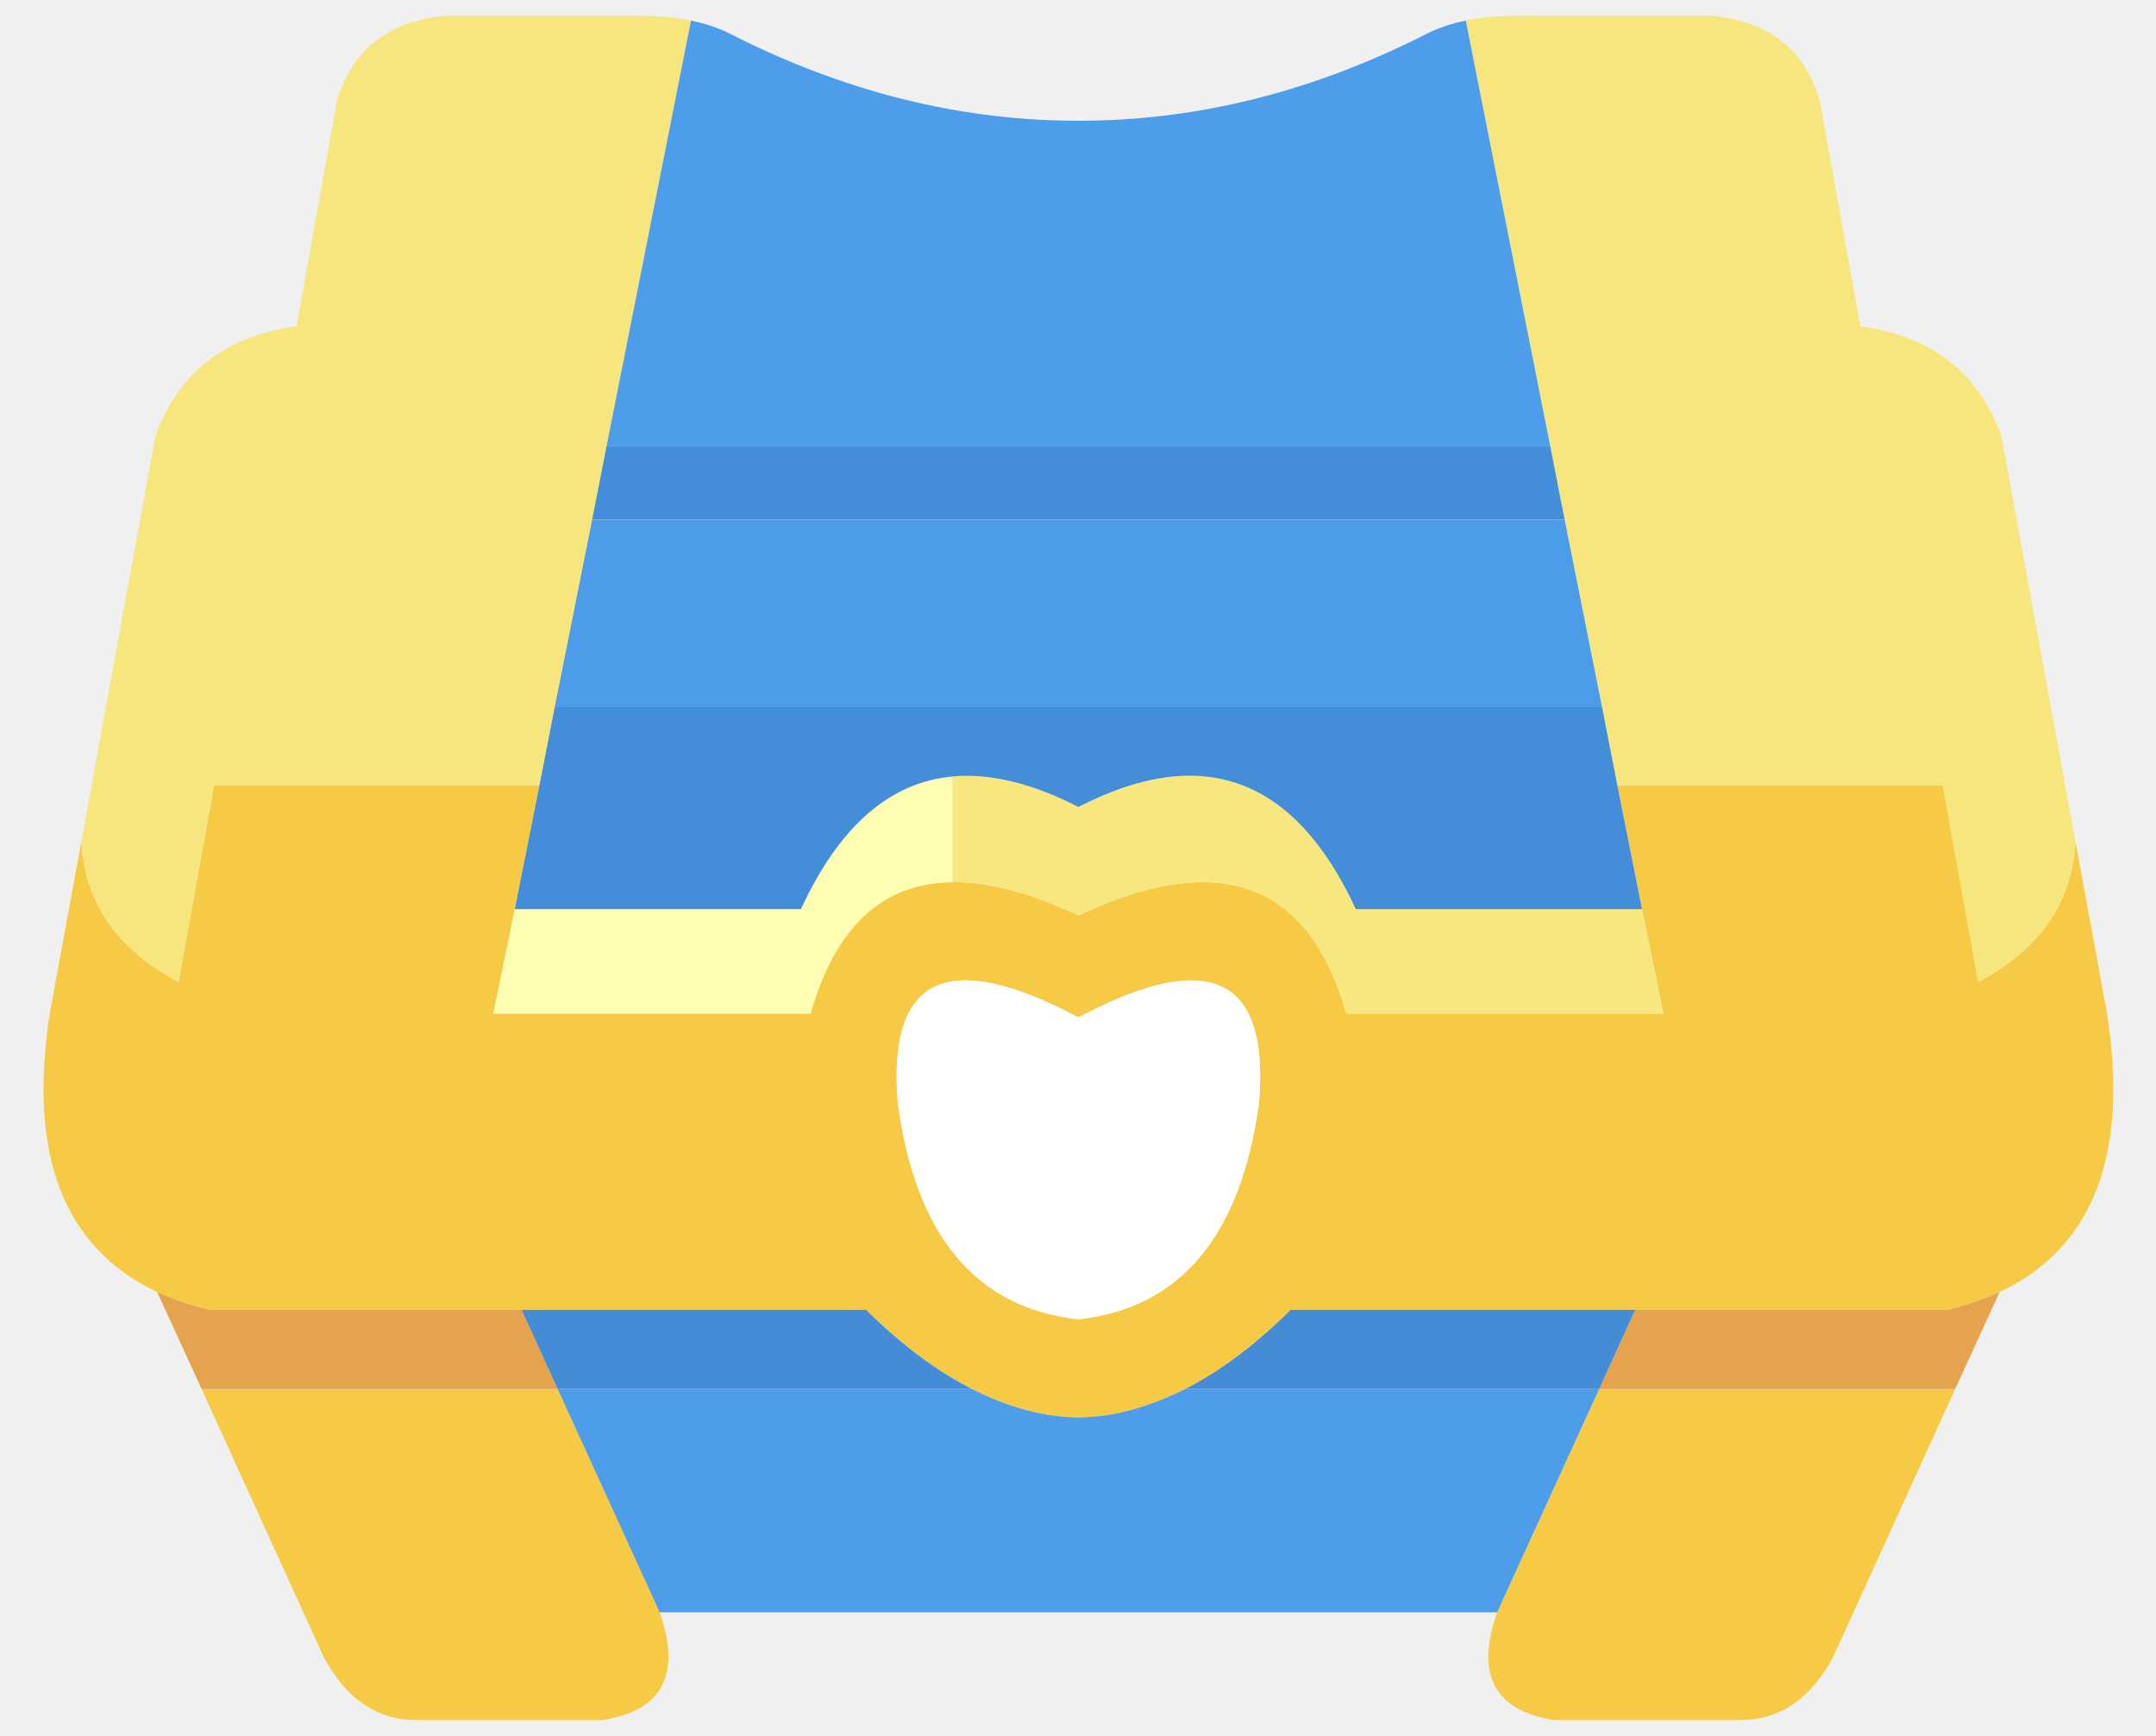
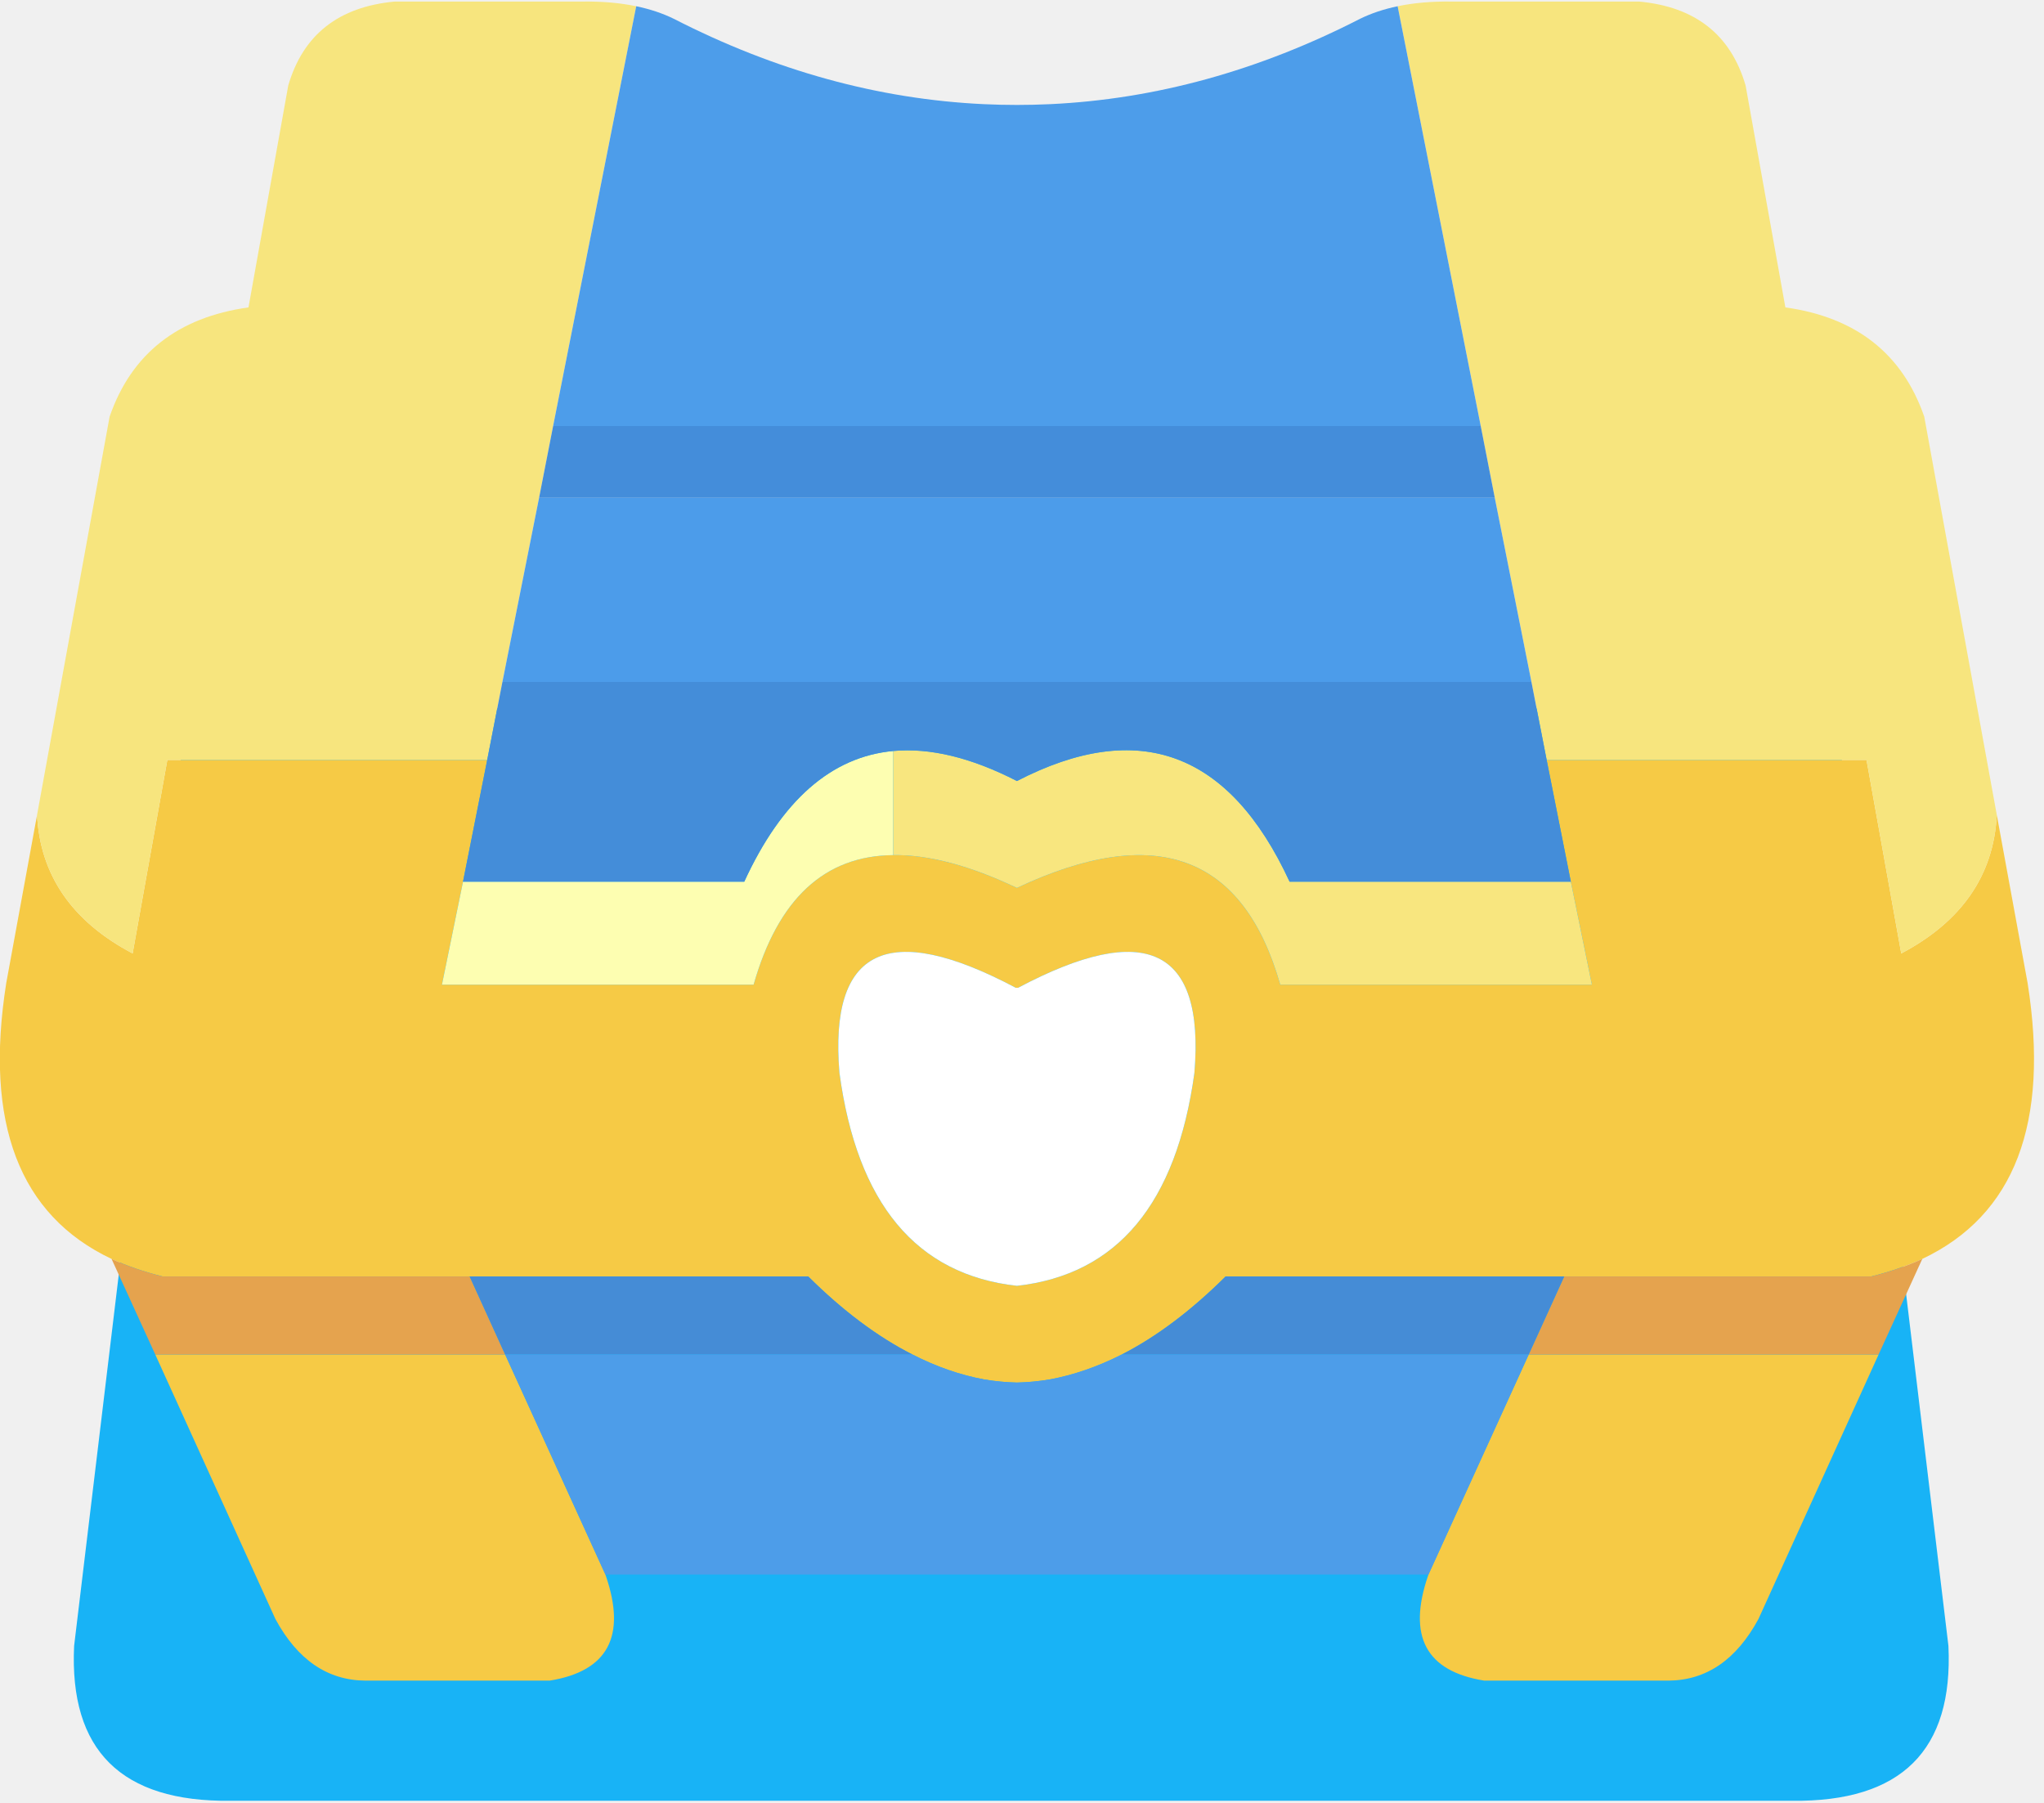
- <svg xmlns="http://www.w3.org/2000/svg" xmlns:xlink="http://www.w3.org/1999/xlink" version="1.1" preserveAspectRatio="none" x="0px" y="0px" width="272px" height="219px" viewBox="-5.5 -1.8 271.6 219.2">
+ <svg xmlns="http://www.w3.org/2000/svg" xmlns:xlink="http://www.w3.org/1999/xlink" version="1.1" preserveAspectRatio="none" x="0px" y="0px" width="262px" height="231px" viewBox="0 0 262 231">
  <defs>
+     <g id="ten_2_9_Layer0_0_FILL">
+       <path fill="#00ADF7" fill-opacity="0.898" stroke="none" d=" M 220.25 140 Q 241.25 140.25 240.3 120.15 L 225.85 0 14.5 0 0.05 120.15 Q -0.9 140.25 20.1 140 L 220.25 140 Z" />
+     </g>
    <g id="chest_2_symbol_try_0_Layer0_0_FILL">
      <path fill="#F6CA45" stroke="none" d=" M 77.6 494 L 64.75 465.8 19.9 465.8 35.3 499.7 Q 39.55 507.55 46.85 507.6 L 70.45 507.6 Q 81.65 505.8 77.65 494.15 L 77.6 494 M 195.95 465.8 L 183.1 494 183.05 494.15 Q 179.05 505.8 190.25 507.6 L 213.85 507.6 Q 221.15 507.55 225.4 499.7 L 240.8 465.8 195.95 465.8 M 62.45 389.6 L 21.45 389.6 17 414.4 Q 5.35 408.25 4.75 396.65 L 0.8 418.2 Q -3.45 445.15 14.3 453.55 17.25 454.9 20.85 455.8 L 60.2 455.8 103.6 455.8 Q 110.25 462.4 116.95 465.8 121.55 468.15 126.15 469 128.25 469.35 130.35 469.4 132.45 469.35 134.55 469 139.15 468.15 143.8 465.8 150.45 462.4 157.1 455.8 L 200.5 455.8 239.85 455.8 Q 243.45 454.9 246.4 453.55 264.15 445.15 259.9 418.2 L 255.95 396.65 Q 255.35 408.25 243.7 414.4 L 239.25 389.6 198.25 389.6 201.35 405.2 204.05 418.4 164.1 418.4 Q 157 393.45 130.35 406 121.3 401.7 114.5 401.8 101.3 401.9 96.6 418.4 L 56.65 418.4 59.35 405.2 62.45 389.6 M 130.2 418.8 L 130.5 418.8 Q 155.1 405.75 153.1 429.7 149.65 454.85 130.35 457 111 454.85 107.6 429.7 105.6 405.75 130.2 418.8 Z" />
      <path fill="#E5A34E" stroke="none" d=" M 20.85 455.8 Q 17.25 454.9 14.3 453.55 L 19.9 465.8 64.75 465.8 60.2 455.8 20.85 455.8 M 200.5 455.8 L 195.95 465.8 240.8 465.8 246.4 453.55 Q 243.45 454.9 239.85 455.8 L 200.5 455.8 Z" />
      <path fill="#458CD6" stroke="none" d=" M 116.95 465.8 Q 110.25 462.4 103.6 455.8 L 60.2 455.8 64.75 465.8 116.95 465.8 M 195.95 465.8 L 200.5 455.8 157.1 455.8 Q 150.45 462.4 143.8 465.8 L 195.95 465.8 Z" />
      <path fill="#FDFEB1" stroke="none" d=" M 96.6 418.4 Q 101.3 401.9 114.5 401.8 L 114.5 388.45 Q 102.6 389.55 95.4 405.2 L 59.35 405.2 56.65 418.4 96.6 418.4 Z" />
      <path fill="#4D9DE9" stroke="none" d=" M 183.1 494 L 195.95 465.8 143.8 465.8 Q 139.15 468.15 134.55 469 132.45 469.35 130.35 469.4 128.25 469.35 126.15 469 121.55 468.15 116.95 465.8 L 64.75 465.8 77.6 494 183.1 494 Z" />
      <path fill="#F7E57E" stroke="none" d=" M 186.1 292.4 Q 182.25 292.35 179.15 293 L 189.8 346.8 191.6 356 196.3 379.6 198.25 389.6 239.25 389.6 243.7 414.4 Q 255.35 408.25 255.95 396.65 L 246.65 345.6 Q 242.45 333.5 228.85 331.6 L 223.75 303.15 Q 220.9 293.4 210.1 292.4 L 186.1 292.4 M 74.6 292.4 L 50.6 292.4 Q 39.8 293.4 36.95 303.15 L 31.85 331.6 Q 18.25 333.5 14.05 345.6 L 4.75 396.65 Q 5.35 408.25 17 414.4 L 21.45 389.6 62.45 389.6 64.4 379.6 69.1 356 70.9 346.8 81.55 293 Q 78.45 292.35 74.6 292.4 Z" />
      <path fill="#F8E67F" stroke="none" d=" M 130.35 392.3 Q 121.6 387.8 114.5 388.45 L 114.5 401.8 Q 121.3 401.7 130.35 406 157 393.45 164.1 418.4 L 204.05 418.4 201.35 405.2 165.3 405.2 Q 153.75 380.2 130.35 392.3 Z" />
      <path fill="#FFFFFF" stroke="none" d=" M 130.5 418.8 L 130.2 418.8 Q 105.6 405.75 107.6 429.7 111 454.85 130.35 457 149.65 454.85 153.1 429.7 155.1 405.75 130.5 418.8 Z" />
      <path fill="#448DDA" stroke="none" d=" M 70.9 346.8 L 69.1 356 191.6 356 189.8 346.8 70.9 346.8 Z" />
      <path fill="#448DD9" stroke="none" d=" M 64.4 379.6 L 62.45 389.6 59.35 405.2 95.4 405.2 Q 102.6 389.55 114.5 388.45 121.6 387.8 130.35 392.3 153.75 380.2 165.3 405.2 L 201.35 405.2 198.25 389.6 196.3 379.6 64.4 379.6 Z" />
      <path fill="#4C9CEA" stroke="none" d=" M 69.1 356 L 64.4 379.6 196.3 379.6 191.6 356 69.1 356 Z" />
      <path fill="#4D9DEA" stroke="none" d=" M 86.35 294.6 Q 84.2 293.55 81.55 293 L 70.9 346.8 189.8 346.8 179.15 293 Q 176.5 293.55 174.35 294.6 154.85 304.6 134.6 305.55 130.35 305.75 126.1 305.55 105.85 304.6 86.35 294.6 Z" />
    </g>
  </defs>
+   <g transform="matrix( 1, 0, 0, 1, 9.45,90.8) ">
+     <g transform="matrix( 1, 0, 0, 1, 0,0) ">
+       <use xlink:href="#ten_2_9_Layer0_0_FILL" />
+     </g>
+   </g>
  <g transform="matrix( 1, 0, 0, 1, 0,-292.2) ">
    <g transform="matrix( 1, 0, 0, 1, 0,0) ">
      <use xlink:href="#chest_2_symbol_try_0_Layer0_0_FILL" />
    </g>
  </g>
</svg>
